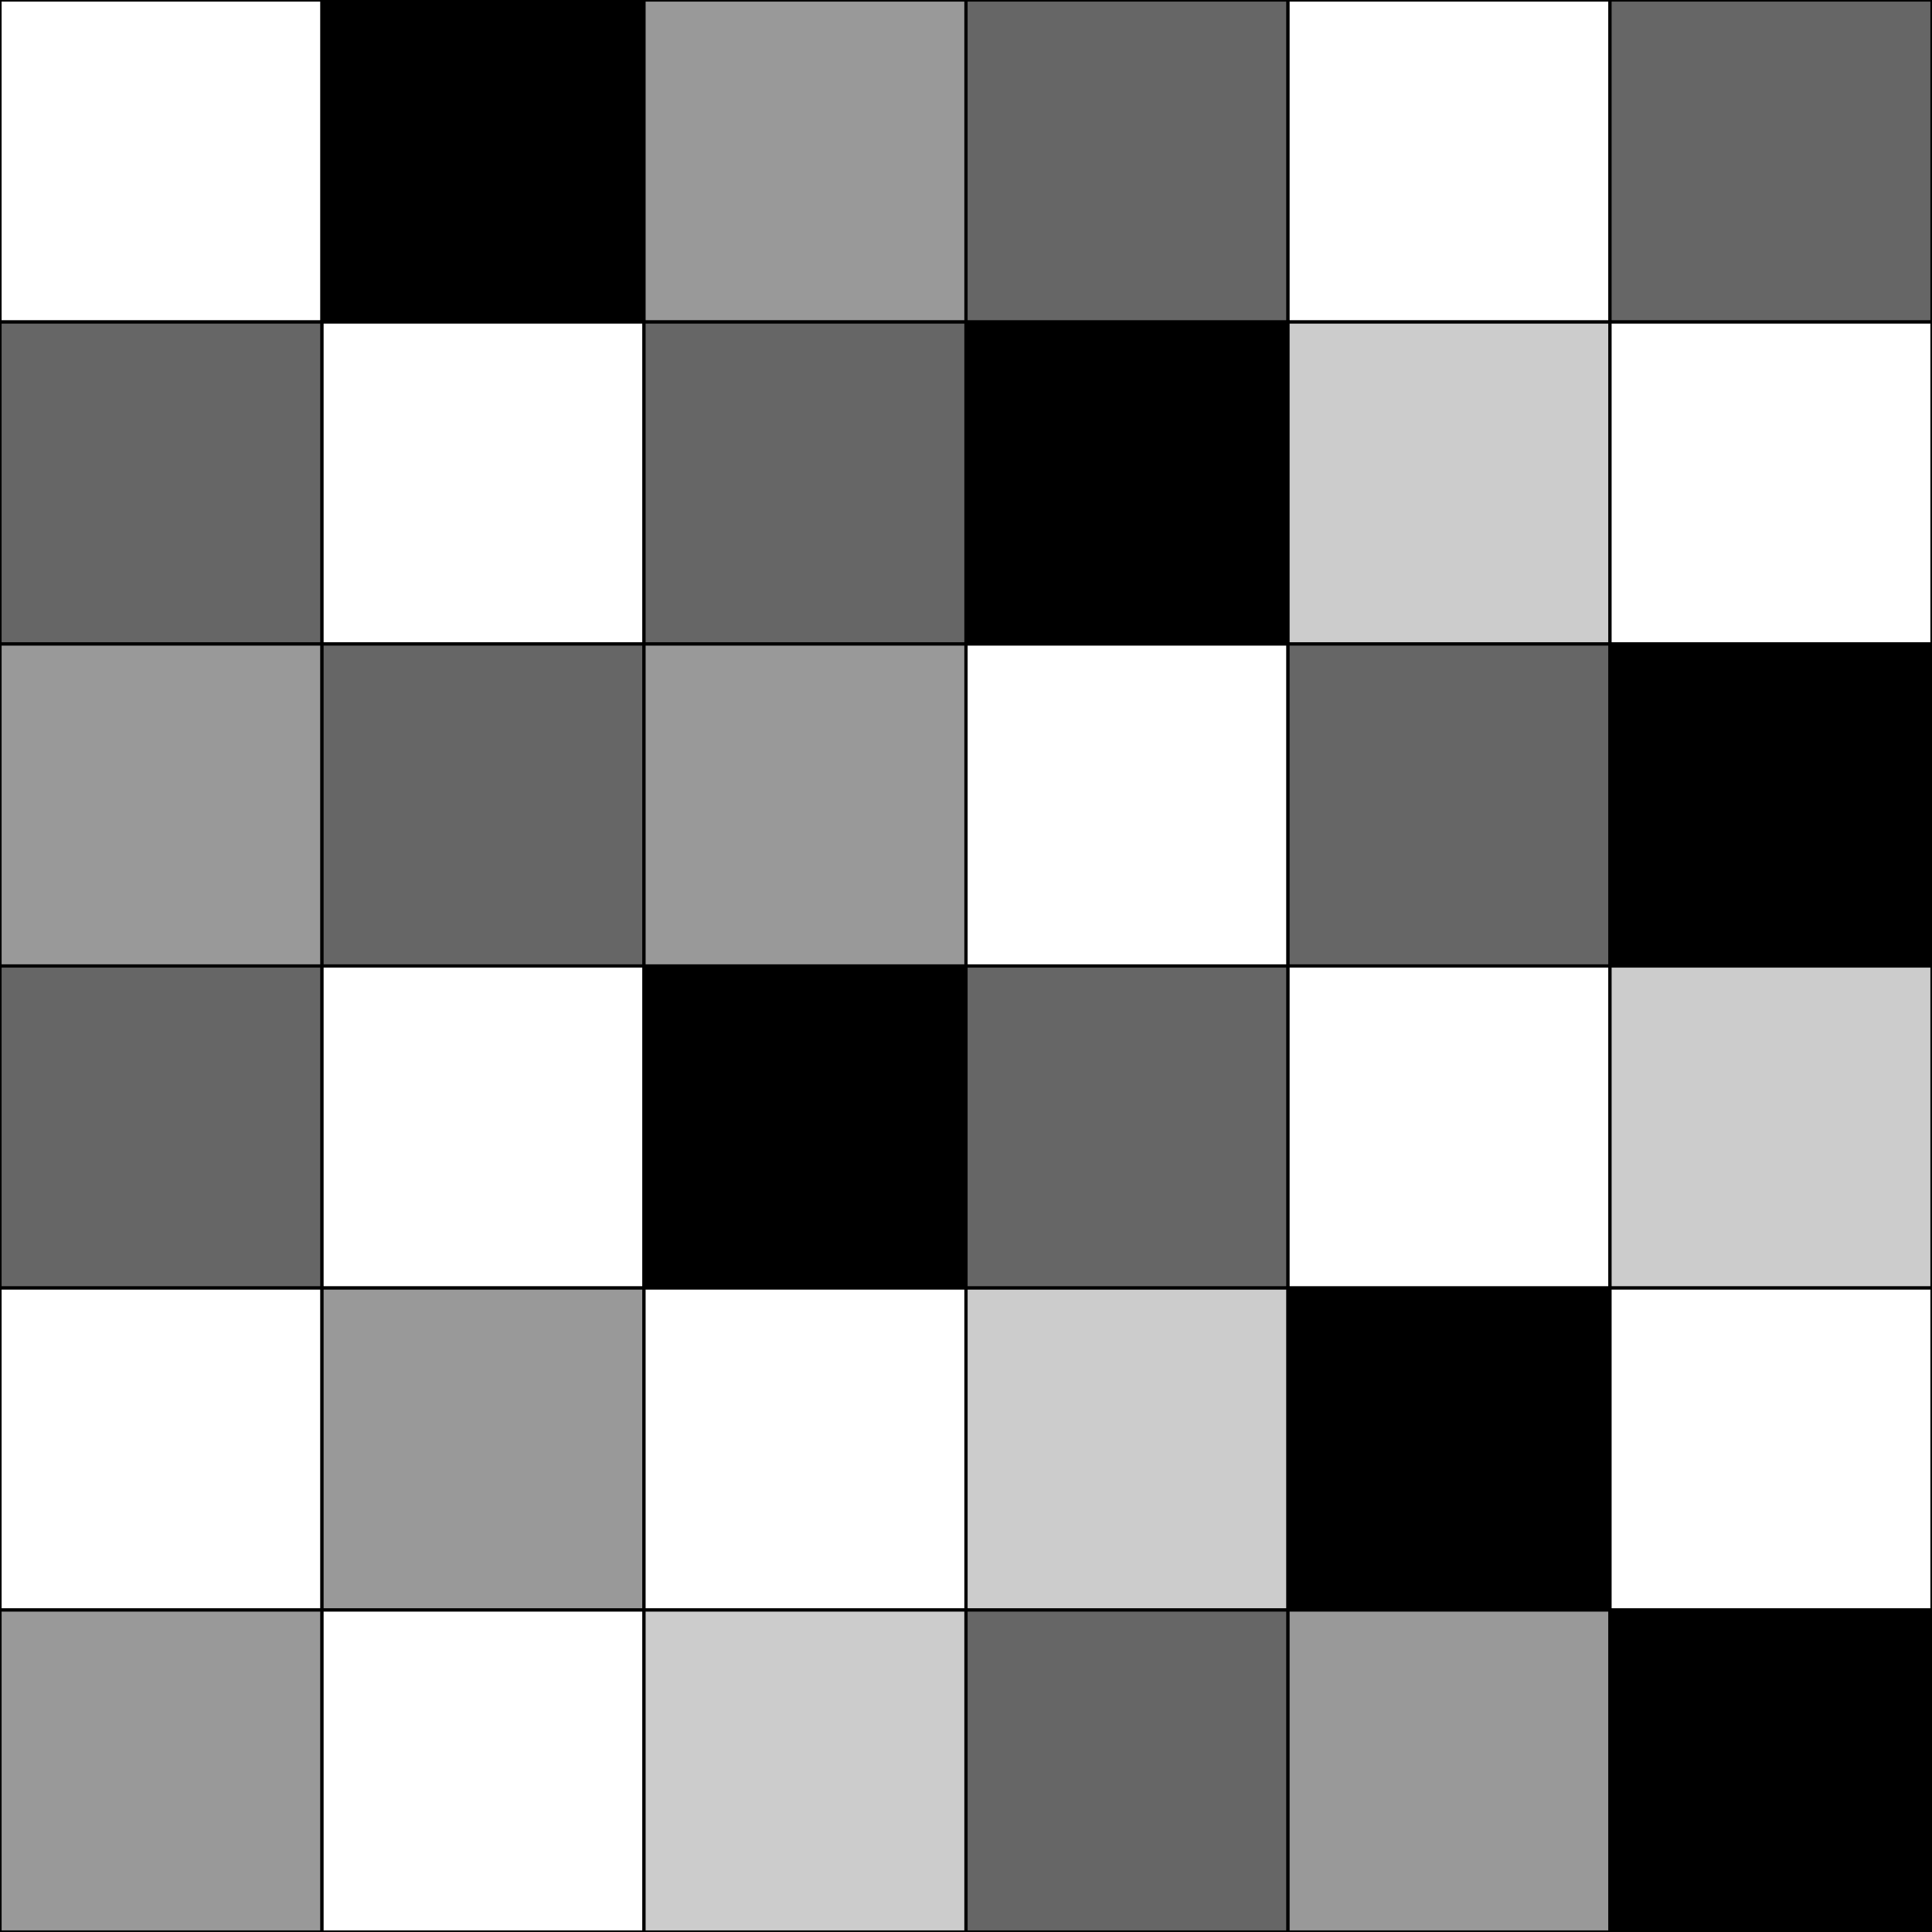
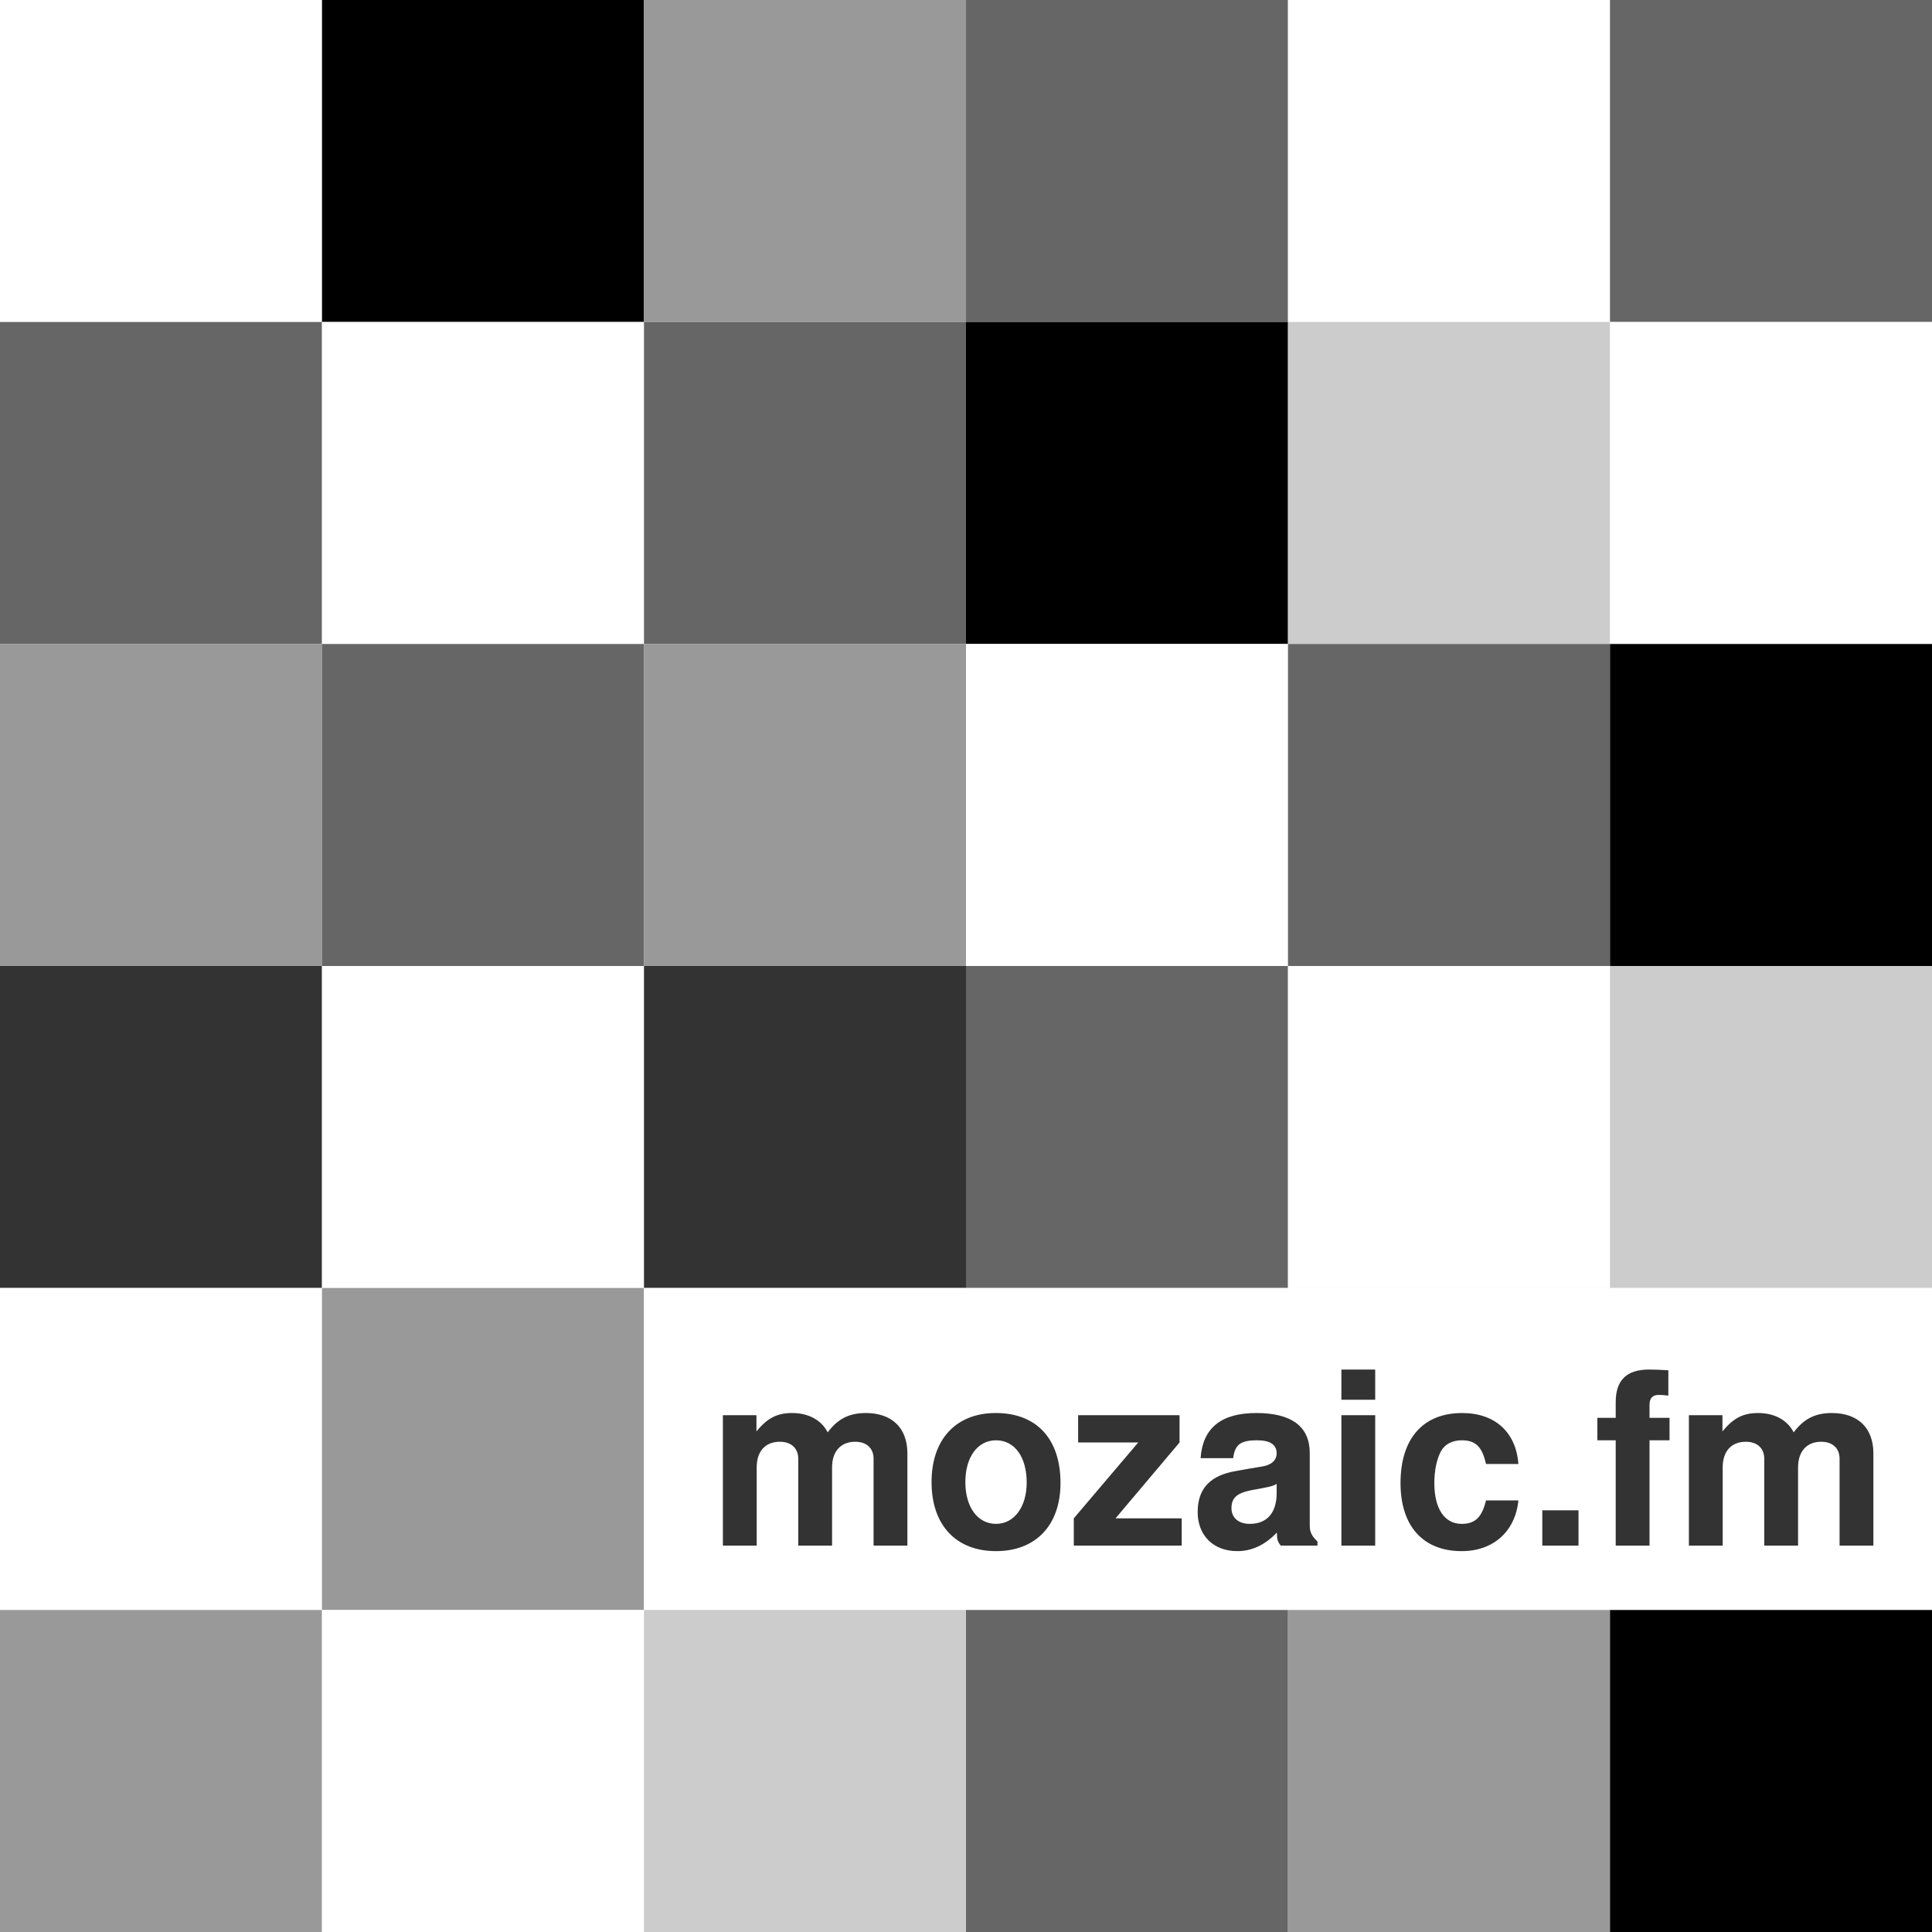
<svg xmlns="http://www.w3.org/2000/svg" viewBox="0 0 600 600">
-   <rect x="0  " y="0" width="100" height="100" stroke="#000" fill="#fff" />
-   <rect x="100" y="0" width="100" height="100" stroke="#000" fill="#000" />
-   <rect x="200" y="0" width="100" height="100" stroke="#000" fill="#999" />
-   <rect x="300" y="0" width="100" height="100" stroke="#000" fill="#666" />
-   <rect x="400" y="0" width="100" height="100" stroke="#000" fill="#fff" />
-   <rect x="500" y="0" width="100" height="100" stroke="#000" fill="#666" />
-   <rect x="0  " y="100" width="100" height="100" stroke="#000" fill="#666" />
-   <rect x="100" y="100" width="100" height="100" stroke="#000" fill="#fff" />
-   <rect x="200" y="100" width="100" height="100" stroke="#000" fill="#666" />
-   <rect x="300" y="100" width="100" height="100" stroke="#000" fill="#000" />
-   <rect x="400" y="100" width="100" height="100" stroke="#000" fill="#ccc" />
-   <rect x="500" y="100" width="100" height="100" stroke="#000" fill="#fff" />
-   <rect x="0  " y="200" width="100" height="100" stroke="#000" fill="#999" />
-   <rect x="100" y="200" width="100" height="100" stroke="#000" fill="#666" />
-   <rect x="200" y="200" width="100" height="100" stroke="#000" fill="#999" />
-   <rect x="300" y="200" width="100" height="100" stroke="#000" fill="#fff" />
-   <rect x="400" y="200" width="100" height="100" stroke="#000" fill="#666" />
-   <rect x="500" y="200" width="100" height="100" stroke="#000" fill="#000" />
-   <rect x="0  " y="300" width="100" height="100" stroke="#000" fill="#666" />
-   <rect x="100" y="300" width="100" height="100" stroke="#000" fill="#fff" />
-   <rect x="200" y="300" width="100" height="100" stroke="#000" fill="#000" />
-   <rect x="300" y="300" width="100" height="100" stroke="#000" fill="#666" />
-   <rect x="400" y="300" width="100" height="100" stroke="#000" fill="#fff" />
-   <rect x="500" y="300" width="100" height="100" stroke="#000" fill="#ccc" />
-   <rect x="0  " y="400" width="100" height="100" stroke="#000" fill="#fff" />
-   <rect x="100" y="400" width="100" height="100" stroke="#000" fill="#999" />
-   <rect x="200" y="400" width="100" height="100" stroke="#000" fill="#fff" />
-   <rect x="300" y="400" width="100" height="100" stroke="#000" fill="#ccc" />
-   <rect x="400" y="400" width="100" height="100" stroke="#000" fill="#000" />
-   <rect x="500" y="400" width="100" height="100" stroke="#000" fill="#fff" />
-   <rect x="0  " y="500" width="100" height="100" stroke="#000" fill="#999" />
-   <rect x="100" y="500" width="100" height="100" stroke="#000" fill="#fff" />
-   <rect x="200" y="500" width="100" height="100" stroke="#000" fill="#ccc" />
-   <rect x="300" y="500" width="100" height="100" stroke="#000" fill="#666" />
-   <rect x="400" y="500" width="100" height="100" stroke="#000" fill="#999" />
-   <rect x="500" y="500" width="100" height="100" stroke="#000" fill="#000" />
+   <rect x="0  " y="0" width="100" height="100" fill="#fff" />
+   <rect x="100" y="0" width="100" height="100" fill="#000" />
+   <rect x="200" y="0" width="100" height="100" fill="#999" />
+   <rect x="300" y="0" width="100" height="100" fill="#666" />
+   <rect x="400" y="0" width="100" height="100" fill="#fff" />
+   <rect x="500" y="0" width="100" height="100" fill="#666" />
+   <rect x="0  " y="100" width="100" height="100" fill="#666" />
+   <rect x="100" y="100" width="100" height="100" fill="#fff" />
+   <rect x="200" y="100" width="100" height="100" fill="#666" />
+   <rect x="300" y="100" width="100" height="100" fill="#000" />
+   <rect x="400" y="100" width="100" height="100" fill="#ccc" />
+   <rect x="500" y="100" width="100" height="100" fill="#fff" />
+   <rect x="0  " y="200" width="100" height="100" fill="#999" />
+   <rect x="100" y="200" width="100" height="100" fill="#666" />
+   <rect x="200" y="200" width="100" height="100" fill="#999" />
+   <rect x="300" y="200" width="100" height="100" fill="#fff" />
+   <rect x="400" y="200" width="100" height="100" fill="#666" />
+   <rect x="500" y="200" width="100" height="100" fill="#000" />
+   <rect x="0  " y="300" width="100" height="100" fill="#333" />
+   <rect x="100" y="300" width="100" height="100" fill="#fff" />
+   <rect x="200" y="300" width="100" height="100" fill="#333" />
+   <rect x="300" y="300" width="100" height="100" fill="#666" />
+   <rect x="400" y="300" width="100" height="100" fill="#fff" />
+   <rect x="500" y="300" width="100" height="100" fill="#ccc" />
+   <rect x="0  " y="400" width="100" height="100" fill="#fff" />
+   <rect x="100" y="400" width="100" height="100" fill="#999" />
+   <rect x="200" y="400" width="400" height="100" fill="#fff" />
+   <text x="220" y="480" fill="#333" font-family="Helvetica, Helvetica Neue, Arial, sans-serif" font-weight="bold" font-size="75">mozaic.fm</text>
+   <rect x="0  " y="500" width="100" height="100" fill="#999" />
+   <rect x="100" y="500" width="100" height="100" fill="#fff" />
+   <rect x="200" y="500" width="100" height="100" fill="#ccc" />
+   <rect x="300" y="500" width="100" height="100" fill="#666" />
+   <rect x="400" y="500" width="100" height="100" fill="#999" />
+   <rect x="500" y="500" width="100" height="100" fill="#000" />
</svg>
